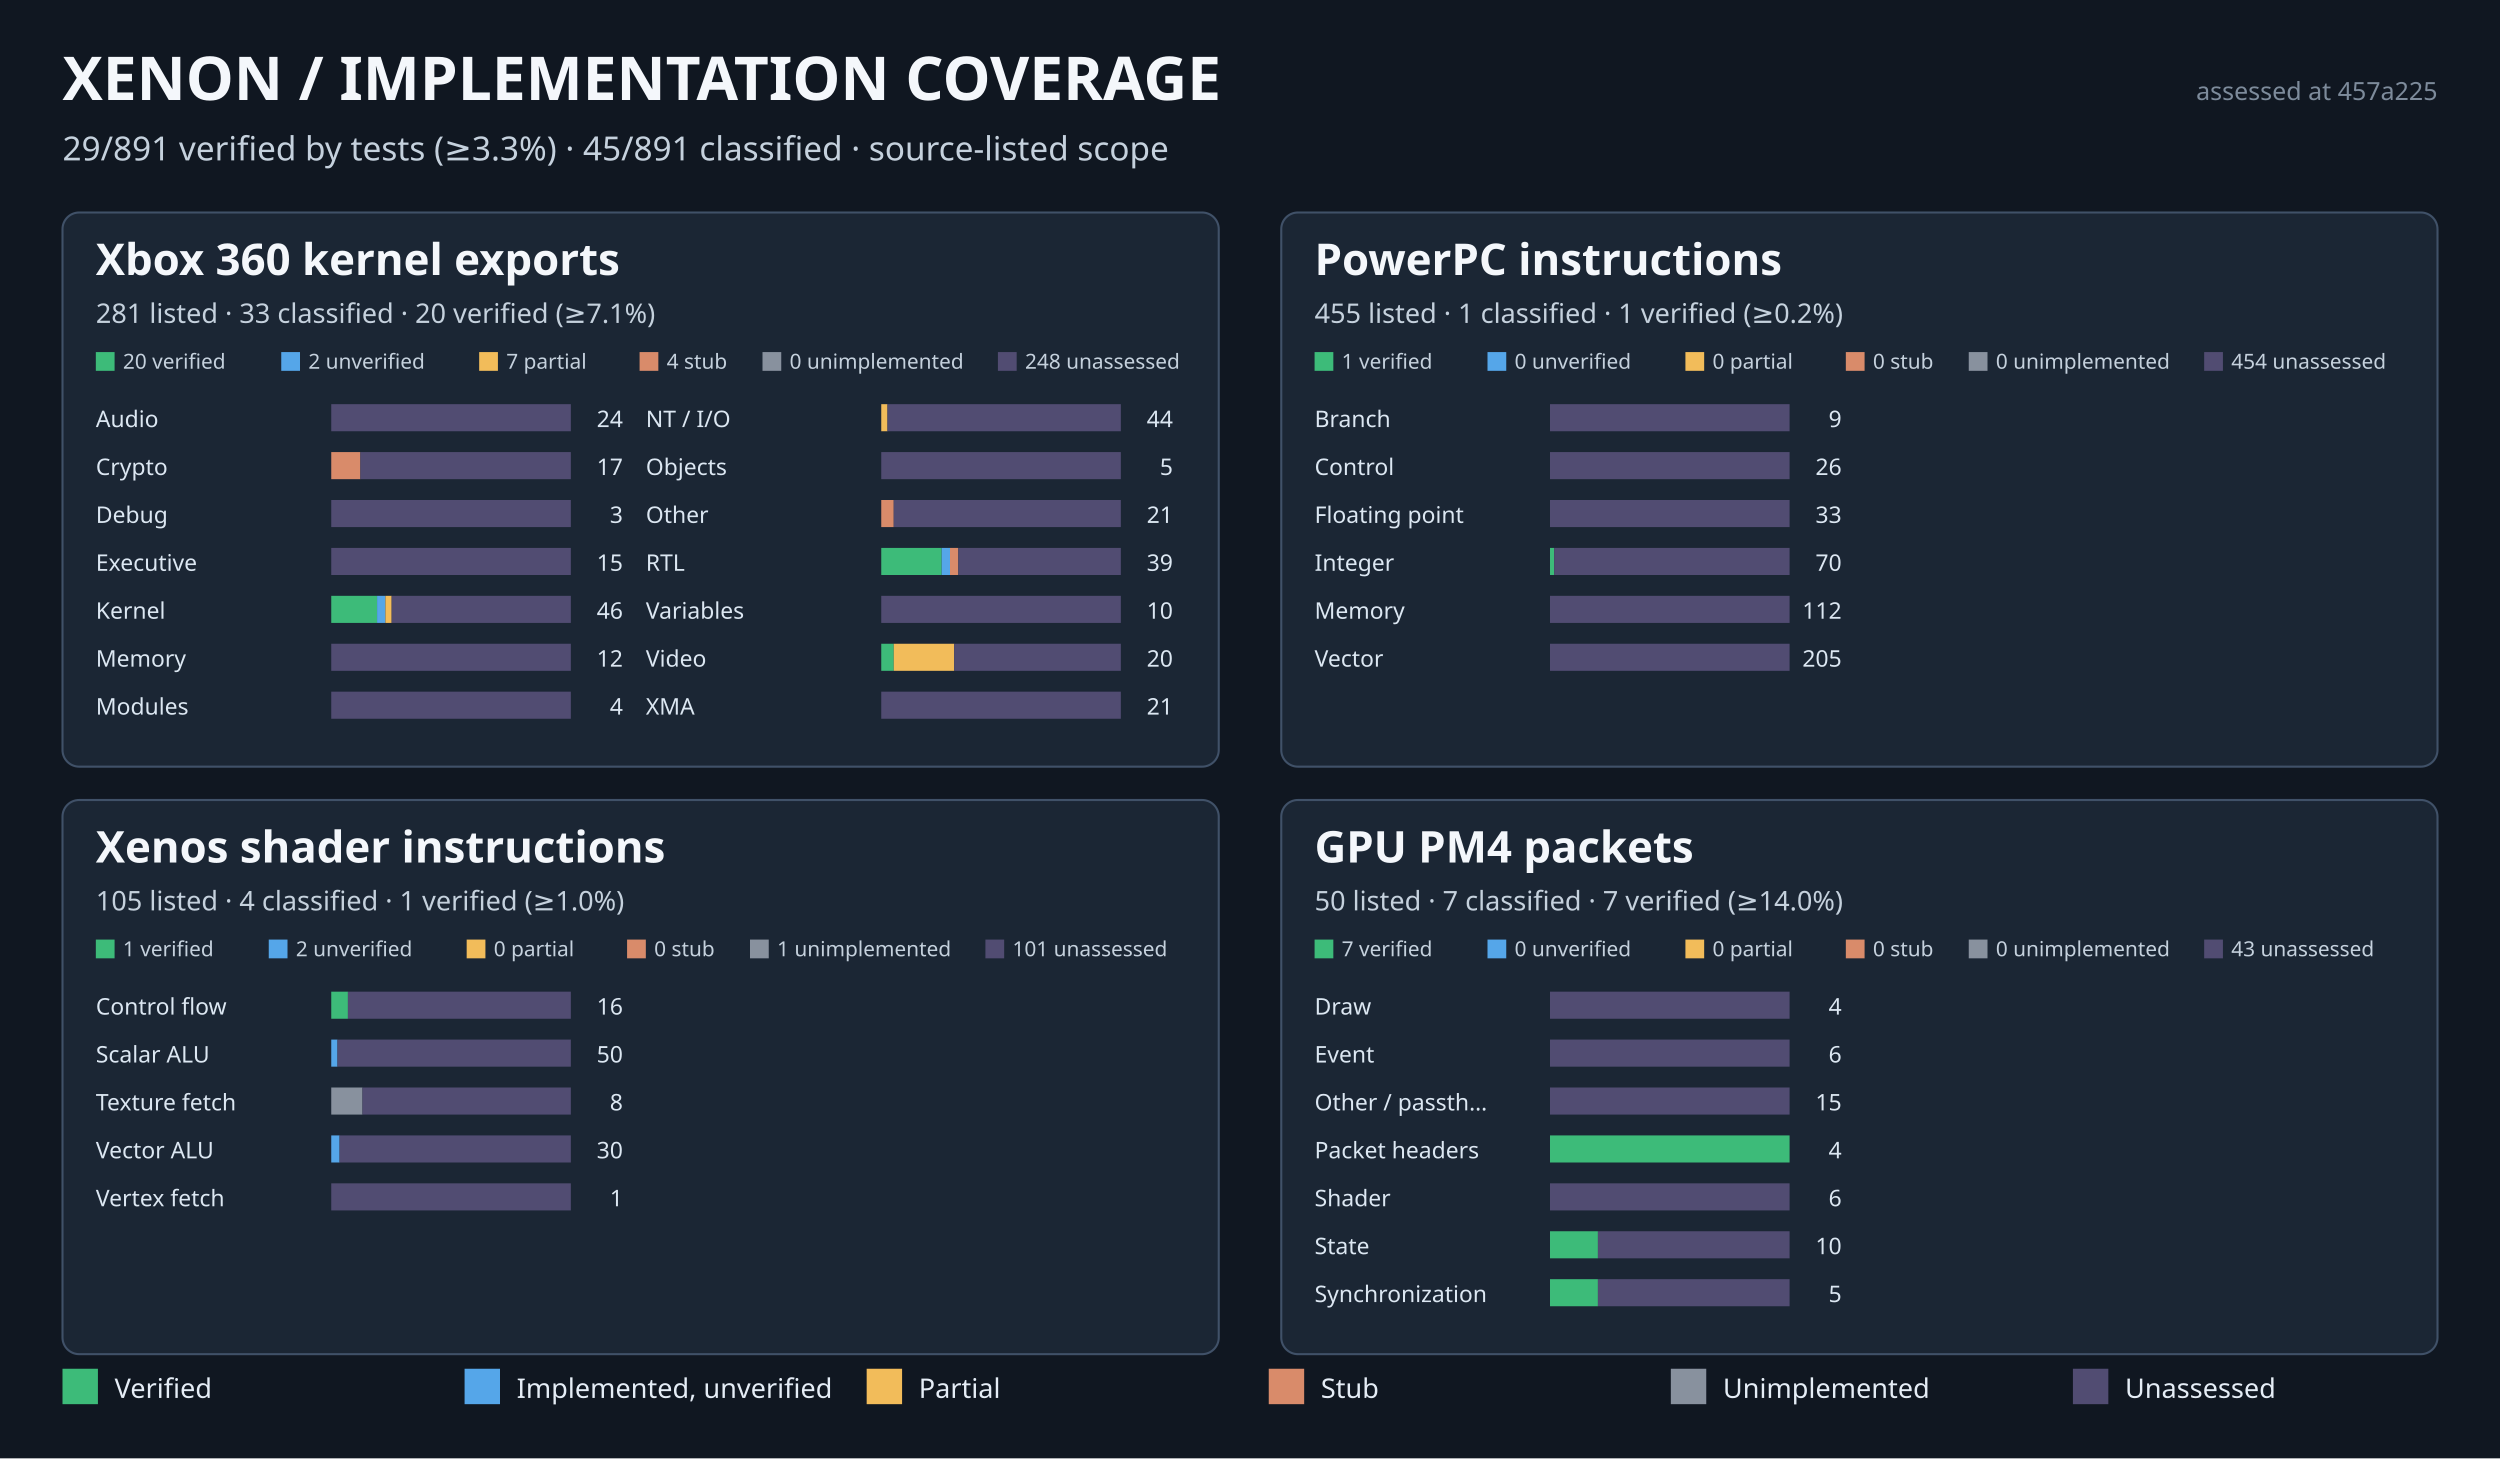
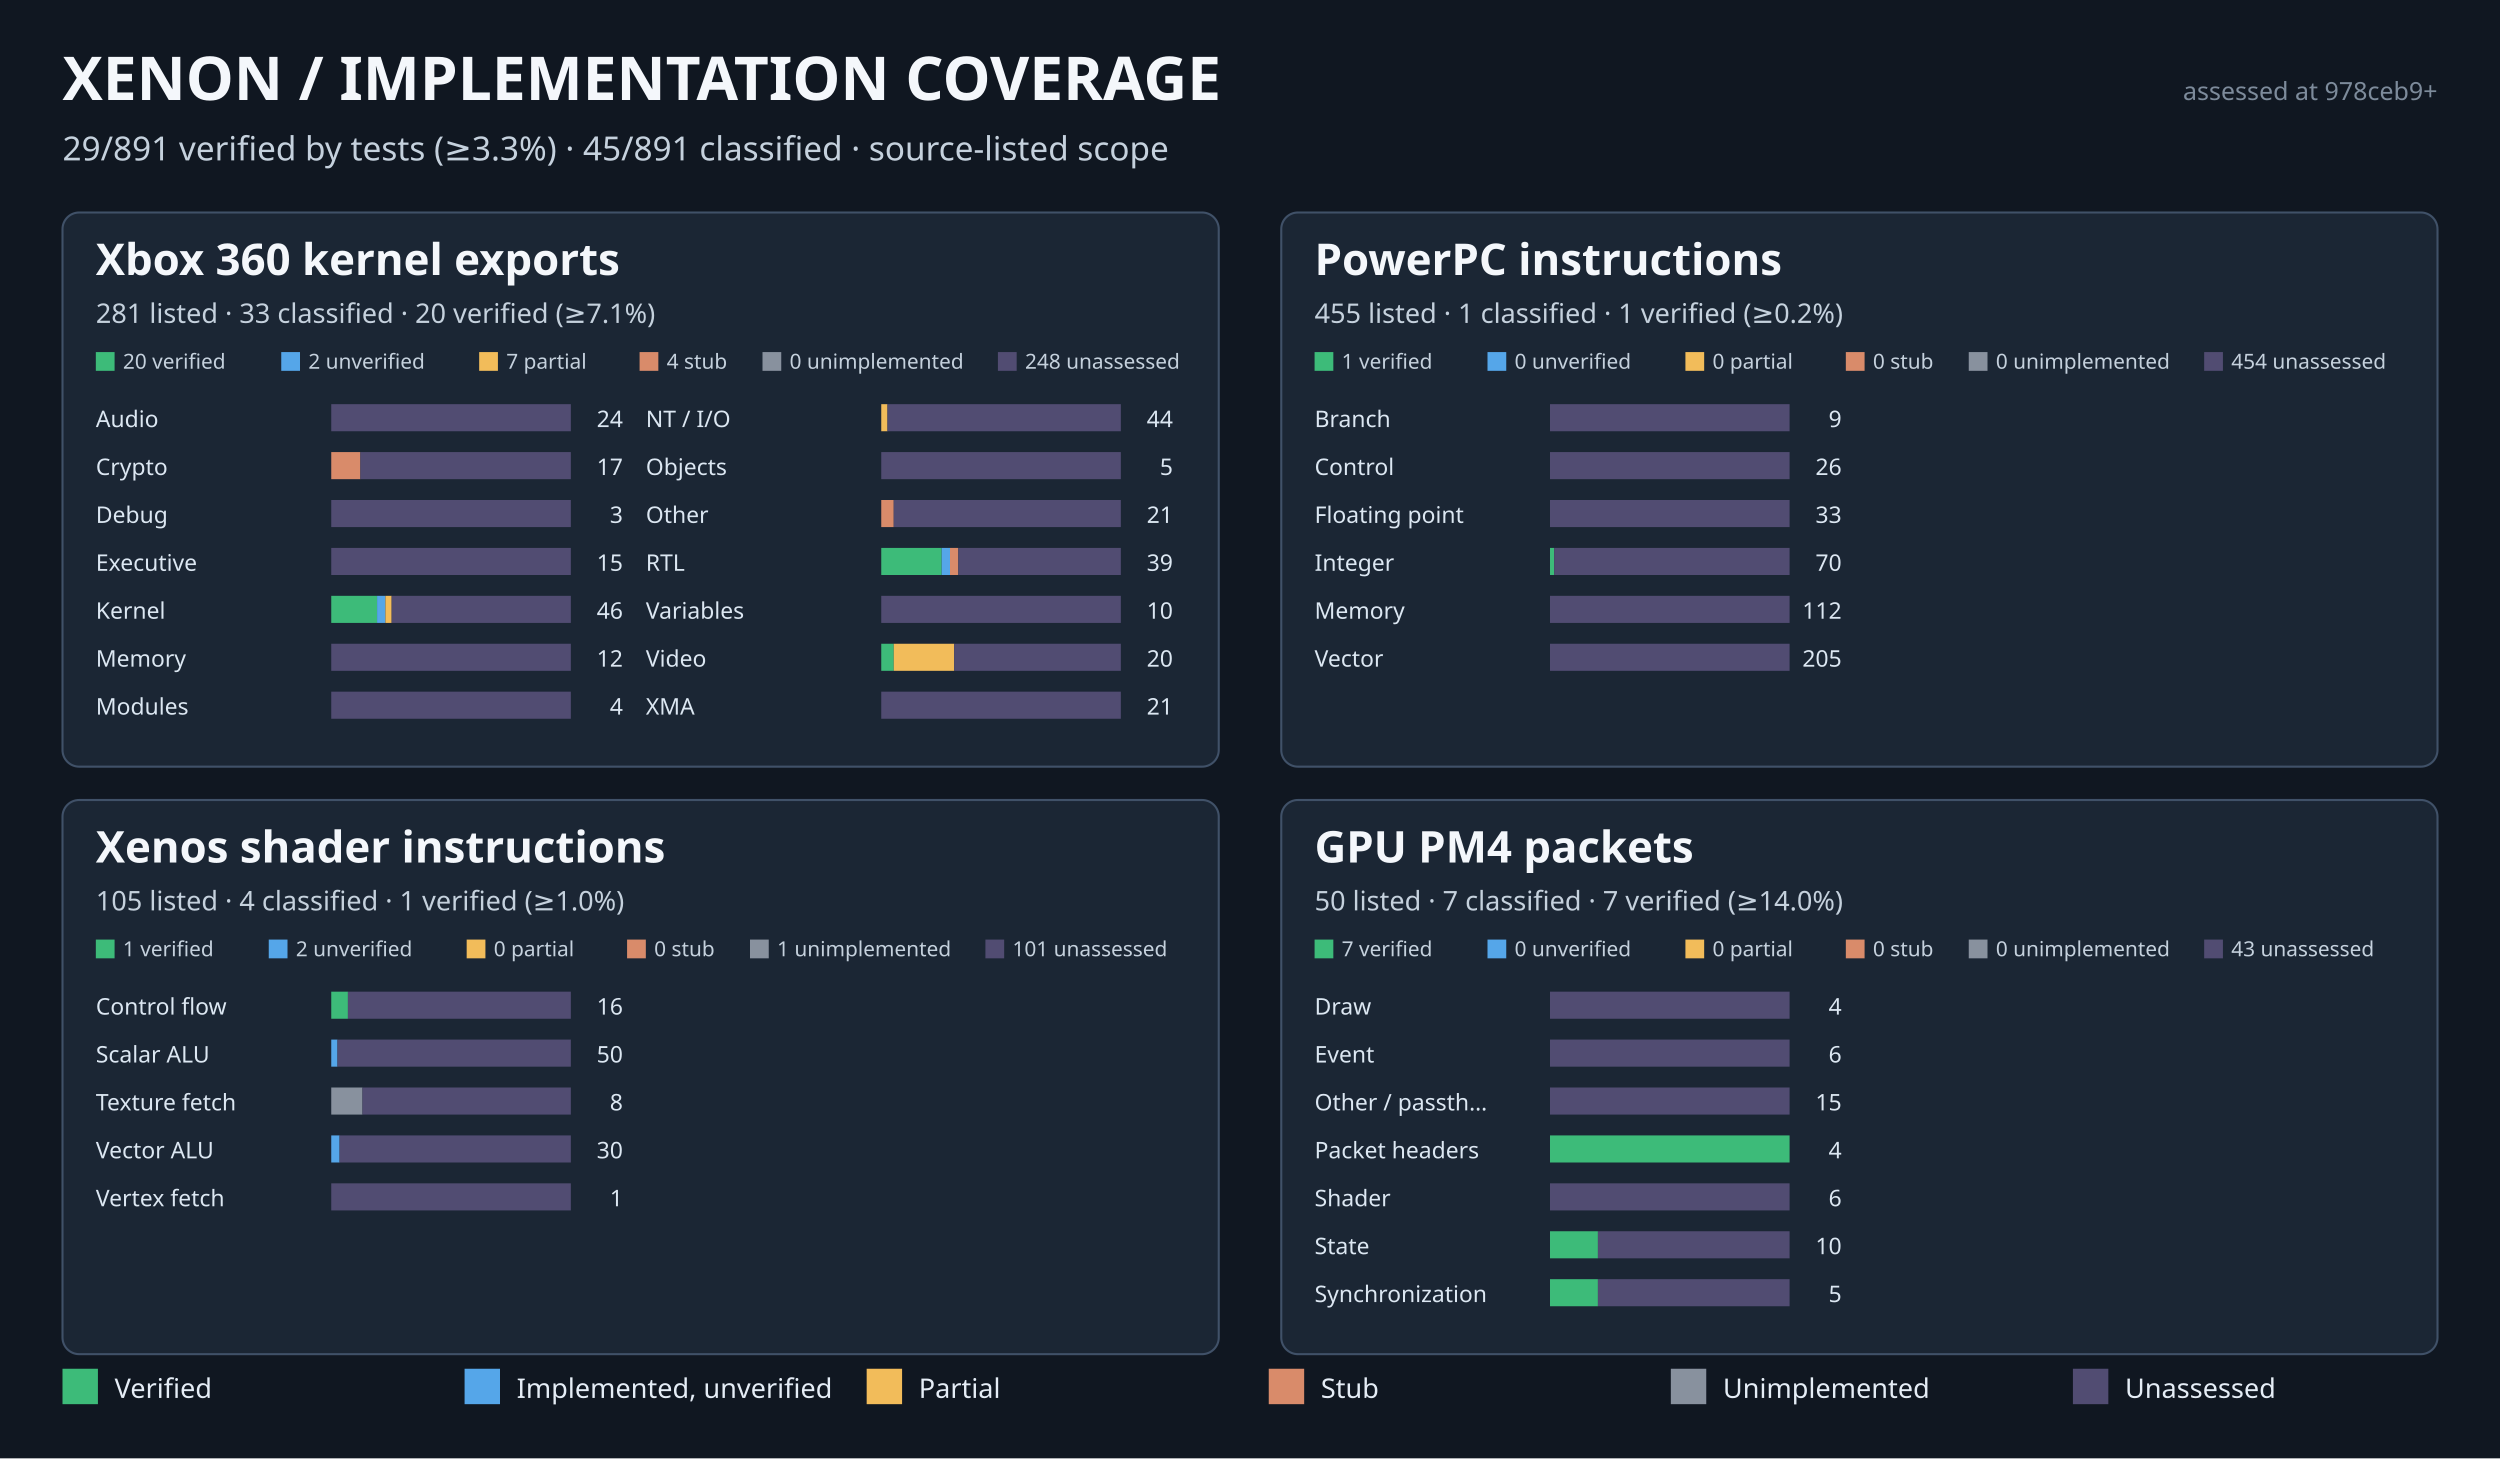
<svg xmlns="http://www.w3.org/2000/svg" width="1200" height="700" viewBox="0 0 1200 700" role="img" aria-labelledby="title desc">
  <rect width="1200" height="700" fill="#101721" />
  <text x="30" y="48" fill="#f4f7fb" font-size="29" font-weight="700" font-family="sans-serif">XENON  /  IMPLEMENTATION COVERAGE</text>
  <text x="30" y="77" fill="#c5d1dd" font-size="16" font-family="sans-serif">29/891 verified by tests (≥3.3%)  ·  45/891 classified  ·  source-listed scope</text>
-   <text x="1170" y="48" text-anchor="end" fill="#7d8b9b" font-size="12" font-family="sans-serif">assessed at 457a225</text>
+   <text x="1170" y="48" text-anchor="end" fill="#7d8b9b" font-size="12" font-family="sans-serif">assessed at 978ceb9+</text>
  <rect x="30" y="102" width="555" height="266" rx="8" fill="#1b2634" stroke="#405168" />
  <text x="46" y="132" fill="#f4f7fb" font-size="21" font-family="sans-serif" font-weight="700">Xbox 360 kernel exports</text>
  <text x="46" y="155" fill="#c5d1dd" font-size="13" font-family="sans-serif">281 listed  ·  33 classified  ·  20 verified (≥7.1%)</text>
  <rect x="46.0" y="169" width="9" height="9" fill="#3dbb79" />
  <text x="59.0" y="177" fill="#c5d1dd" font-size="10" font-family="sans-serif">20 verified</text>
  <rect x="135.0" y="169" width="9" height="9" fill="#55a6e9" />
  <text x="148.0" y="177" fill="#c5d1dd" font-size="10" font-family="sans-serif">2 unverified</text>
  <rect x="230.0" y="169" width="9" height="9" fill="#f2bc5a" />
  <text x="243.0" y="177" fill="#c5d1dd" font-size="10" font-family="sans-serif">7 partial</text>
  <rect x="307.0" y="169" width="9" height="9" fill="#d98b6a" />
  <text x="320.0" y="177" fill="#c5d1dd" font-size="10" font-family="sans-serif">4 stub</text>
  <rect x="366.0" y="169" width="9" height="9" fill="#88919e" />
  <text x="379.0" y="177" fill="#c5d1dd" font-size="10" font-family="sans-serif">0 unimplemented</text>
  <rect x="479.0" y="169" width="9" height="9" fill="#514c72" />
  <text x="492.0" y="177" fill="#c5d1dd" font-size="10" font-family="sans-serif">248 unassessed</text>
  <text x="46" y="205" fill="#dce7f2" font-size="11" font-family="sans-serif">Audio</text>
  <rect x="159" y="194" width="115" height="13" fill="#514c72" />
  <text x="299" y="205" text-anchor="end" fill="#dce7f2" font-size="11" font-family="sans-serif">24</text>
  <text x="46" y="228" fill="#dce7f2" font-size="11" font-family="sans-serif">Crypto</text>
  <rect x="159" y="217" width="14" height="13" fill="#d98b6a" />
  <rect x="173" y="217" width="101" height="13" fill="#514c72" />
  <text x="299" y="228" text-anchor="end" fill="#dce7f2" font-size="11" font-family="sans-serif">17</text>
  <text x="46" y="251" fill="#dce7f2" font-size="11" font-family="sans-serif">Debug</text>
  <rect x="159" y="240" width="115" height="13" fill="#514c72" />
  <text x="299" y="251" text-anchor="end" fill="#dce7f2" font-size="11" font-family="sans-serif">3</text>
  <text x="46" y="274" fill="#dce7f2" font-size="11" font-family="sans-serif">Executive</text>
  <rect x="159" y="263" width="115" height="13" fill="#514c72" />
  <text x="299" y="274" text-anchor="end" fill="#dce7f2" font-size="11" font-family="sans-serif">15</text>
  <text x="46" y="297" fill="#dce7f2" font-size="11" font-family="sans-serif">Kernel</text>
  <rect x="159" y="286" width="22" height="13" fill="#3dbb79" />
  <rect x="181" y="286" width="4" height="13" fill="#55a6e9" />
  <rect x="185" y="286" width="3" height="13" fill="#f2bc5a" />
  <rect x="188" y="286" width="86" height="13" fill="#514c72" />
  <text x="299" y="297" text-anchor="end" fill="#dce7f2" font-size="11" font-family="sans-serif">46</text>
  <text x="46" y="320" fill="#dce7f2" font-size="11" font-family="sans-serif">Memory</text>
  <rect x="159" y="309" width="115" height="13" fill="#514c72" />
  <text x="299" y="320" text-anchor="end" fill="#dce7f2" font-size="11" font-family="sans-serif">12</text>
  <text x="46" y="343" fill="#dce7f2" font-size="11" font-family="sans-serif">Modules</text>
  <rect x="159" y="332" width="115" height="13" fill="#514c72" />
  <text x="299" y="343" text-anchor="end" fill="#dce7f2" font-size="11" font-family="sans-serif">4</text>
  <text x="310" y="205" fill="#dce7f2" font-size="11" font-family="sans-serif">NT / I/O</text>
  <rect x="423" y="194" width="3" height="13" fill="#f2bc5a" />
  <rect x="426" y="194" width="112" height="13" fill="#514c72" />
  <text x="563" y="205" text-anchor="end" fill="#dce7f2" font-size="11" font-family="sans-serif">44</text>
  <text x="310" y="228" fill="#dce7f2" font-size="11" font-family="sans-serif">Objects</text>
  <rect x="423" y="217" width="115" height="13" fill="#514c72" />
  <text x="563" y="228" text-anchor="end" fill="#dce7f2" font-size="11" font-family="sans-serif">5</text>
  <text x="310" y="251" fill="#dce7f2" font-size="11" font-family="sans-serif">Other</text>
  <rect x="423" y="240" width="6" height="13" fill="#d98b6a" />
  <rect x="429" y="240" width="109" height="13" fill="#514c72" />
  <text x="563" y="251" text-anchor="end" fill="#dce7f2" font-size="11" font-family="sans-serif">21</text>
  <text x="310" y="274" fill="#dce7f2" font-size="11" font-family="sans-serif">RTL</text>
  <rect x="423" y="263" width="29" height="13" fill="#3dbb79" />
  <rect x="452" y="263" width="4" height="13" fill="#55a6e9" />
  <rect x="456" y="263" width="4" height="13" fill="#d98b6a" />
  <rect x="460" y="263" width="78" height="13" fill="#514c72" />
  <text x="563" y="274" text-anchor="end" fill="#dce7f2" font-size="11" font-family="sans-serif">39</text>
  <text x="310" y="297" fill="#dce7f2" font-size="11" font-family="sans-serif">Variables</text>
  <rect x="423" y="286" width="115" height="13" fill="#514c72" />
  <text x="563" y="297" text-anchor="end" fill="#dce7f2" font-size="11" font-family="sans-serif">10</text>
  <text x="310" y="320" fill="#dce7f2" font-size="11" font-family="sans-serif">Video</text>
  <rect x="423" y="309" width="6" height="13" fill="#3dbb79" />
  <rect x="429" y="309" width="29" height="13" fill="#f2bc5a" />
  <rect x="458" y="309" width="80" height="13" fill="#514c72" />
  <text x="563" y="320" text-anchor="end" fill="#dce7f2" font-size="11" font-family="sans-serif">20</text>
  <text x="310" y="343" fill="#dce7f2" font-size="11" font-family="sans-serif">XMA</text>
  <rect x="423" y="332" width="115" height="13" fill="#514c72" />
  <text x="563" y="343" text-anchor="end" fill="#dce7f2" font-size="11" font-family="sans-serif">21</text>
  <rect x="615" y="102" width="555" height="266" rx="8" fill="#1b2634" stroke="#405168" />
  <text x="631" y="132" fill="#f4f7fb" font-size="21" font-family="sans-serif" font-weight="700">PowerPC instructions</text>
  <text x="631" y="155" fill="#c5d1dd" font-size="13" font-family="sans-serif">455 listed  ·  1 classified  ·  1 verified (≥0.2%)</text>
  <rect x="631.0" y="169" width="9" height="9" fill="#3dbb79" />
  <text x="644.0" y="177" fill="#c5d1dd" font-size="10" font-family="sans-serif">1 verified</text>
  <rect x="714.0" y="169" width="9" height="9" fill="#55a6e9" />
  <text x="727.0" y="177" fill="#c5d1dd" font-size="10" font-family="sans-serif">0 unverified</text>
  <rect x="809.0" y="169" width="9" height="9" fill="#f2bc5a" />
  <text x="822.0" y="177" fill="#c5d1dd" font-size="10" font-family="sans-serif">0 partial</text>
  <rect x="886.0" y="169" width="9" height="9" fill="#d98b6a" />
  <text x="899.0" y="177" fill="#c5d1dd" font-size="10" font-family="sans-serif">0 stub</text>
  <rect x="945.0" y="169" width="9" height="9" fill="#88919e" />
  <text x="958.0" y="177" fill="#c5d1dd" font-size="10" font-family="sans-serif">0 unimplemented</text>
  <rect x="1058.0" y="169" width="9" height="9" fill="#514c72" />
  <text x="1071.0" y="177" fill="#c5d1dd" font-size="10" font-family="sans-serif">454 unassessed</text>
  <text x="631" y="205" fill="#dce7f2" font-size="11" font-family="sans-serif">Branch</text>
  <rect x="744" y="194" width="115" height="13" fill="#514c72" />
  <text x="884" y="205" text-anchor="end" fill="#dce7f2" font-size="11" font-family="sans-serif">9</text>
  <text x="631" y="228" fill="#dce7f2" font-size="11" font-family="sans-serif">Control</text>
  <rect x="744" y="217" width="115" height="13" fill="#514c72" />
  <text x="884" y="228" text-anchor="end" fill="#dce7f2" font-size="11" font-family="sans-serif">26</text>
  <text x="631" y="251" fill="#dce7f2" font-size="11" font-family="sans-serif">Floating point</text>
  <rect x="744" y="240" width="115" height="13" fill="#514c72" />
  <text x="884" y="251" text-anchor="end" fill="#dce7f2" font-size="11" font-family="sans-serif">33</text>
  <text x="631" y="274" fill="#dce7f2" font-size="11" font-family="sans-serif">Integer</text>
  <rect x="744" y="263" width="2" height="13" fill="#3dbb79" />
  <rect x="746" y="263" width="113" height="13" fill="#514c72" />
  <text x="884" y="274" text-anchor="end" fill="#dce7f2" font-size="11" font-family="sans-serif">70</text>
  <text x="631" y="297" fill="#dce7f2" font-size="11" font-family="sans-serif">Memory</text>
  <rect x="744" y="286" width="115" height="13" fill="#514c72" />
  <text x="884" y="297" text-anchor="end" fill="#dce7f2" font-size="11" font-family="sans-serif">112</text>
  <text x="631" y="320" fill="#dce7f2" font-size="11" font-family="sans-serif">Vector</text>
  <rect x="744" y="309" width="115" height="13" fill="#514c72" />
  <text x="884" y="320" text-anchor="end" fill="#dce7f2" font-size="11" font-family="sans-serif">205</text>
  <rect x="30" y="384" width="555" height="266" rx="8" fill="#1b2634" stroke="#405168" />
  <text x="46" y="414" fill="#f4f7fb" font-size="21" font-family="sans-serif" font-weight="700">Xenos shader instructions</text>
  <text x="46" y="437" fill="#c5d1dd" font-size="13" font-family="sans-serif">105 listed  ·  4 classified  ·  1 verified (≥1.0%)</text>
  <rect x="46.0" y="451" width="9" height="9" fill="#3dbb79" />
  <text x="59.0" y="459" fill="#c5d1dd" font-size="10" font-family="sans-serif">1 verified</text>
  <rect x="129.0" y="451" width="9" height="9" fill="#55a6e9" />
  <text x="142.0" y="459" fill="#c5d1dd" font-size="10" font-family="sans-serif">2 unverified</text>
  <rect x="224.0" y="451" width="9" height="9" fill="#f2bc5a" />
  <text x="237.0" y="459" fill="#c5d1dd" font-size="10" font-family="sans-serif">0 partial</text>
  <rect x="301.0" y="451" width="9" height="9" fill="#d98b6a" />
  <text x="314.0" y="459" fill="#c5d1dd" font-size="10" font-family="sans-serif">0 stub</text>
  <rect x="360.0" y="451" width="9" height="9" fill="#88919e" />
  <text x="373.0" y="459" fill="#c5d1dd" font-size="10" font-family="sans-serif">1 unimplemented</text>
  <rect x="473.0" y="451" width="9" height="9" fill="#514c72" />
  <text x="486.0" y="459" fill="#c5d1dd" font-size="10" font-family="sans-serif">101 unassessed</text>
  <text x="46" y="487" fill="#dce7f2" font-size="11" font-family="sans-serif">Control flow</text>
  <rect x="159" y="476" width="8" height="13" fill="#3dbb79" />
  <rect x="167" y="476" width="107" height="13" fill="#514c72" />
  <text x="299" y="487" text-anchor="end" fill="#dce7f2" font-size="11" font-family="sans-serif">16</text>
  <text x="46" y="510" fill="#dce7f2" font-size="11" font-family="sans-serif">Scalar ALU</text>
  <rect x="159" y="499" width="3" height="13" fill="#55a6e9" />
  <rect x="162" y="499" width="112" height="13" fill="#514c72" />
  <text x="299" y="510" text-anchor="end" fill="#dce7f2" font-size="11" font-family="sans-serif">50</text>
  <text x="46" y="533" fill="#dce7f2" font-size="11" font-family="sans-serif">Texture fetch</text>
  <rect x="159" y="522" width="15" height="13" fill="#88919e" />
  <rect x="174" y="522" width="100" height="13" fill="#514c72" />
  <text x="299" y="533" text-anchor="end" fill="#dce7f2" font-size="11" font-family="sans-serif">8</text>
  <text x="46" y="556" fill="#dce7f2" font-size="11" font-family="sans-serif">Vector ALU</text>
  <rect x="159" y="545" width="4" height="13" fill="#55a6e9" />
  <rect x="163" y="545" width="111" height="13" fill="#514c72" />
  <text x="299" y="556" text-anchor="end" fill="#dce7f2" font-size="11" font-family="sans-serif">30</text>
  <text x="46" y="579" fill="#dce7f2" font-size="11" font-family="sans-serif">Vertex fetch</text>
  <rect x="159" y="568" width="115" height="13" fill="#514c72" />
  <text x="299" y="579" text-anchor="end" fill="#dce7f2" font-size="11" font-family="sans-serif">1</text>
  <rect x="615" y="384" width="555" height="266" rx="8" fill="#1b2634" stroke="#405168" />
  <text x="631" y="414" fill="#f4f7fb" font-size="21" font-family="sans-serif" font-weight="700">GPU PM4 packets</text>
  <text x="631" y="437" fill="#c5d1dd" font-size="13" font-family="sans-serif">50 listed  ·  7 classified  ·  7 verified (≥14.0%)</text>
  <rect x="631.0" y="451" width="9" height="9" fill="#3dbb79" />
  <text x="644.0" y="459" fill="#c5d1dd" font-size="10" font-family="sans-serif">7 verified</text>
  <rect x="714.0" y="451" width="9" height="9" fill="#55a6e9" />
  <text x="727.0" y="459" fill="#c5d1dd" font-size="10" font-family="sans-serif">0 unverified</text>
  <rect x="809.0" y="451" width="9" height="9" fill="#f2bc5a" />
  <text x="822.0" y="459" fill="#c5d1dd" font-size="10" font-family="sans-serif">0 partial</text>
  <rect x="886.0" y="451" width="9" height="9" fill="#d98b6a" />
  <text x="899.0" y="459" fill="#c5d1dd" font-size="10" font-family="sans-serif">0 stub</text>
  <rect x="945.0" y="451" width="9" height="9" fill="#88919e" />
  <text x="958.0" y="459" fill="#c5d1dd" font-size="10" font-family="sans-serif">0 unimplemented</text>
  <rect x="1058.0" y="451" width="9" height="9" fill="#514c72" />
  <text x="1071.0" y="459" fill="#c5d1dd" font-size="10" font-family="sans-serif">43 unassessed</text>
  <text x="631" y="487" fill="#dce7f2" font-size="11" font-family="sans-serif">Draw</text>
  <rect x="744" y="476" width="115" height="13" fill="#514c72" />
  <text x="884" y="487" text-anchor="end" fill="#dce7f2" font-size="11" font-family="sans-serif">4</text>
  <text x="631" y="510" fill="#dce7f2" font-size="11" font-family="sans-serif">Event</text>
  <rect x="744" y="499" width="115" height="13" fill="#514c72" />
  <text x="884" y="510" text-anchor="end" fill="#dce7f2" font-size="11" font-family="sans-serif">6</text>
  <text x="631" y="533" fill="#dce7f2" font-size="11" font-family="sans-serif">Other / passth…</text>
  <rect x="744" y="522" width="115" height="13" fill="#514c72" />
  <text x="884" y="533" text-anchor="end" fill="#dce7f2" font-size="11" font-family="sans-serif">15</text>
  <text x="631" y="556" fill="#dce7f2" font-size="11" font-family="sans-serif">Packet headers</text>
  <rect x="744" y="545" width="115" height="13" fill="#3dbb79" />
  <text x="884" y="556" text-anchor="end" fill="#dce7f2" font-size="11" font-family="sans-serif">4</text>
  <text x="631" y="579" fill="#dce7f2" font-size="11" font-family="sans-serif">Shader</text>
  <rect x="744" y="568" width="115" height="13" fill="#514c72" />
  <text x="884" y="579" text-anchor="end" fill="#dce7f2" font-size="11" font-family="sans-serif">6</text>
  <text x="631" y="602" fill="#dce7f2" font-size="11" font-family="sans-serif">State</text>
  <rect x="744" y="591" width="23" height="13" fill="#3dbb79" />
  <rect x="767" y="591" width="92" height="13" fill="#514c72" />
  <text x="884" y="602" text-anchor="end" fill="#dce7f2" font-size="11" font-family="sans-serif">10</text>
  <text x="631" y="625" fill="#dce7f2" font-size="11" font-family="sans-serif">Synchronization</text>
  <rect x="744" y="614" width="23" height="13" fill="#3dbb79" />
  <rect x="767" y="614" width="92" height="13" fill="#514c72" />
  <text x="884" y="625" text-anchor="end" fill="#dce7f2" font-size="11" font-family="sans-serif">5</text>
  <rect x="30" y="657" width="17" height="17" fill="#3dbb79" />
  <text x="55" y="671" fill="#e5edf6" font-size="13" font-family="sans-serif">Verified</text>
  <rect x="223" y="657" width="17" height="17" fill="#55a6e9" />
  <text x="248" y="671" fill="#e5edf6" font-size="13" font-family="sans-serif">Implemented, unverified</text>
  <rect x="416" y="657" width="17" height="17" fill="#f2bc5a" />
  <text x="441" y="671" fill="#e5edf6" font-size="13" font-family="sans-serif">Partial</text>
  <rect x="609" y="657" width="17" height="17" fill="#d98b6a" />
  <text x="634" y="671" fill="#e5edf6" font-size="13" font-family="sans-serif">Stub</text>
  <rect x="802" y="657" width="17" height="17" fill="#88919e" />
  <text x="827" y="671" fill="#e5edf6" font-size="13" font-family="sans-serif">Unimplemented</text>
  <rect x="995" y="657" width="17" height="17" fill="#514c72" />
  <text x="1020" y="671" fill="#e5edf6" font-size="13" font-family="sans-serif">Unassessed</text>
</svg>
